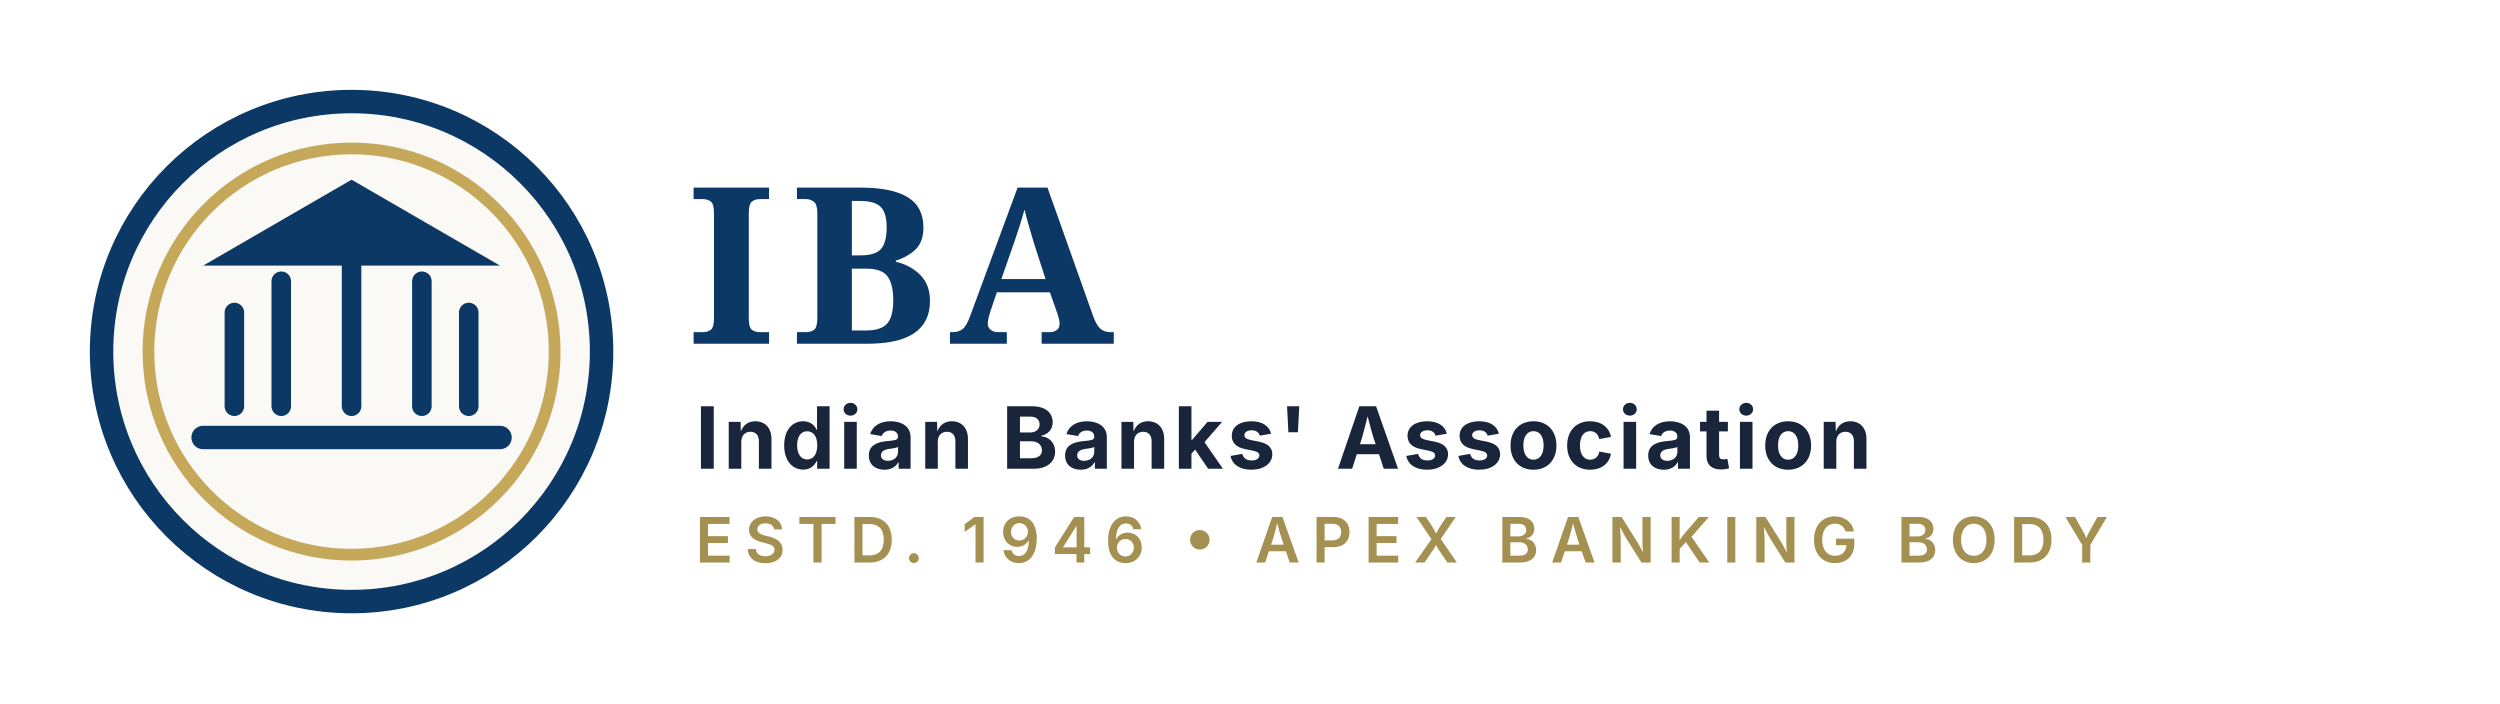
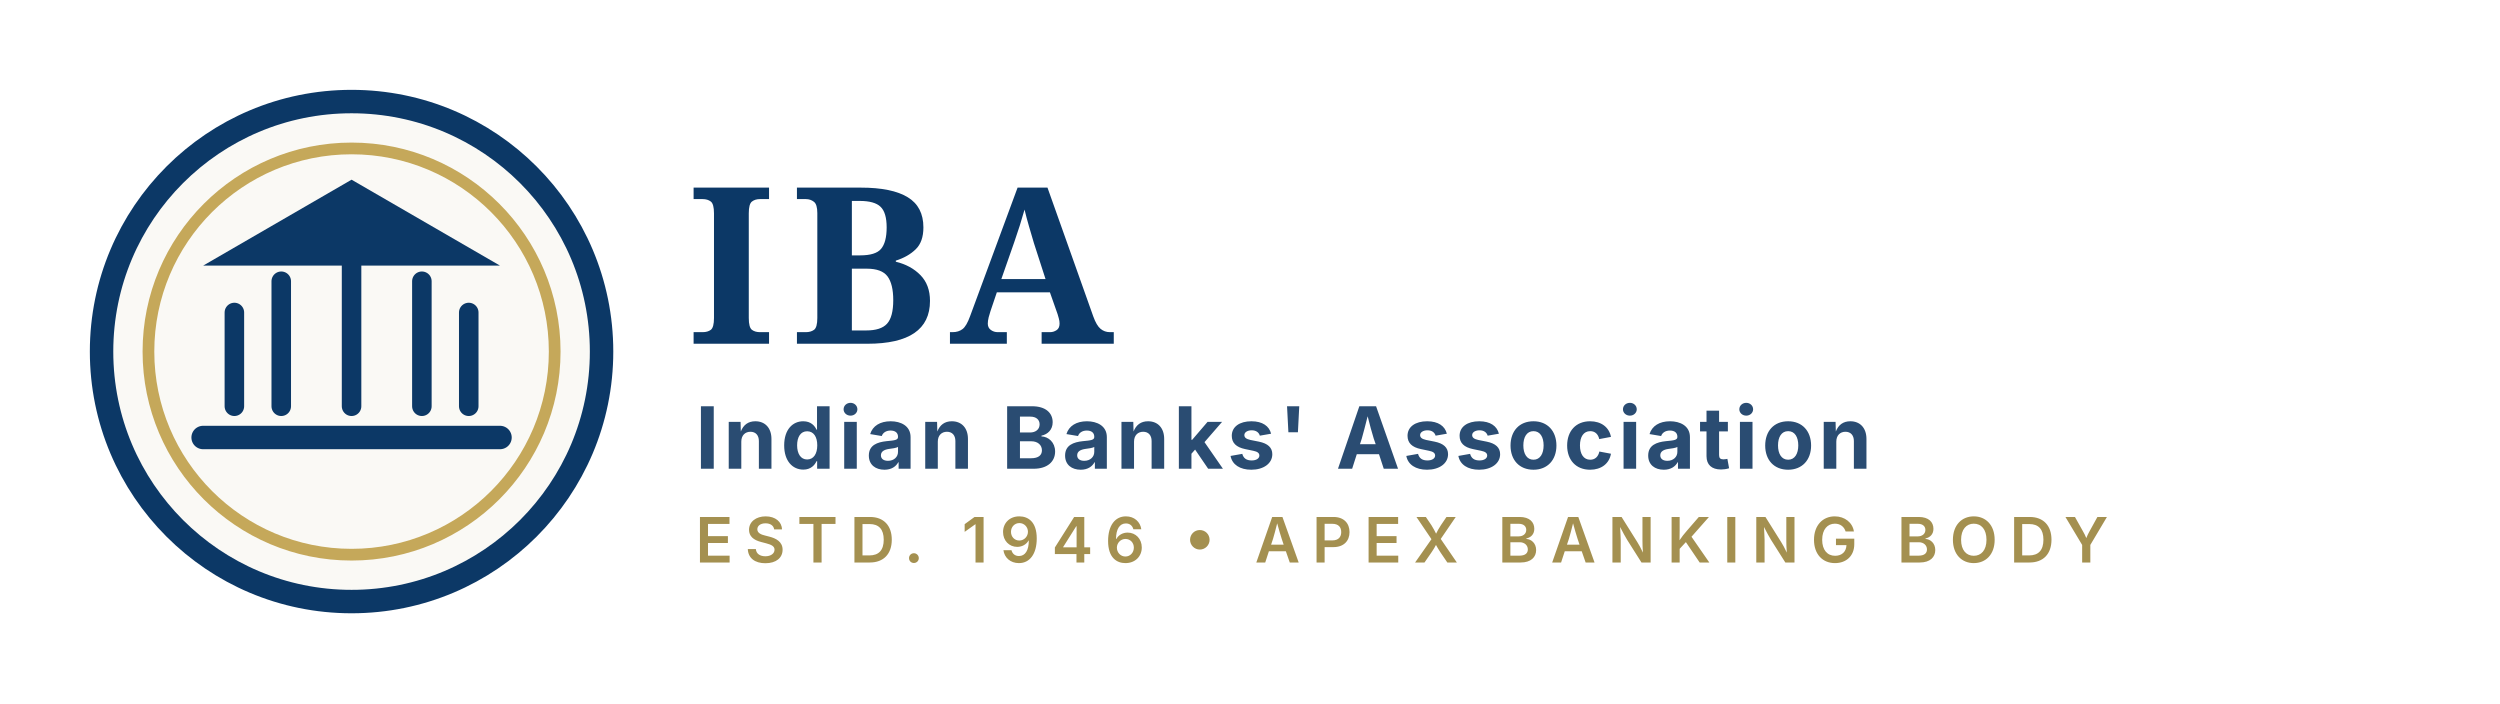
<svg xmlns="http://www.w3.org/2000/svg" viewBox="0 0 320 90" width="100%" height="100%">
  <g fill="none">
    <circle cx="45" cy="45" r="32" stroke="#0C3866" stroke-width="3" fill="#FAF9F5" />
    <circle cx="45" cy="45" r="26" stroke="#C5A85A" stroke-width="1.5" fill="none" />
    <path d="M30 52 L30 40 M36 52 L36 36 M45 52 L45 32 M54 52 L54 36 M60 52 L60 40" stroke="#0C3866" stroke-width="2.5" stroke-linecap="round" />
    <path d="M26 56 L64 56" stroke="#0C3866" stroke-width="3" stroke-linecap="round" />
    <path d="M26 34 L45 23 L64 34 Z" fill="#0C3866" />
    <text x="88" y="44" font-family="'Cinzel', 'Playfair Display', Georgia, serif" font-weight="800" font-size="28" fill="#0C3866" letter-spacing="2">IBA</text>
-     <text x="89" y="60" font-family="'Inter', 'Segoe UI', system-ui, sans-serif" font-weight="700" font-size="11" fill="#18253A" letter-spacing="0.5">Indian Banks' Association</text>
+     <text x="89" y="60" font-family="'Inter', 'Segoe UI', system-ui, sans-serif" font-weight="700" font-size="11" fill="#2A4C72" letter-spacing="0.5">Indian Banks' Association</text>
    <text x="89" y="72" font-family="'Inter', 'Segoe UI', system-ui, sans-serif" font-weight="600" font-size="8" fill="#A49050" letter-spacing="1.5" text-transform="uppercase">ESTD. 1946 • APEX BANKING BODY</text>
  </g>
</svg>
